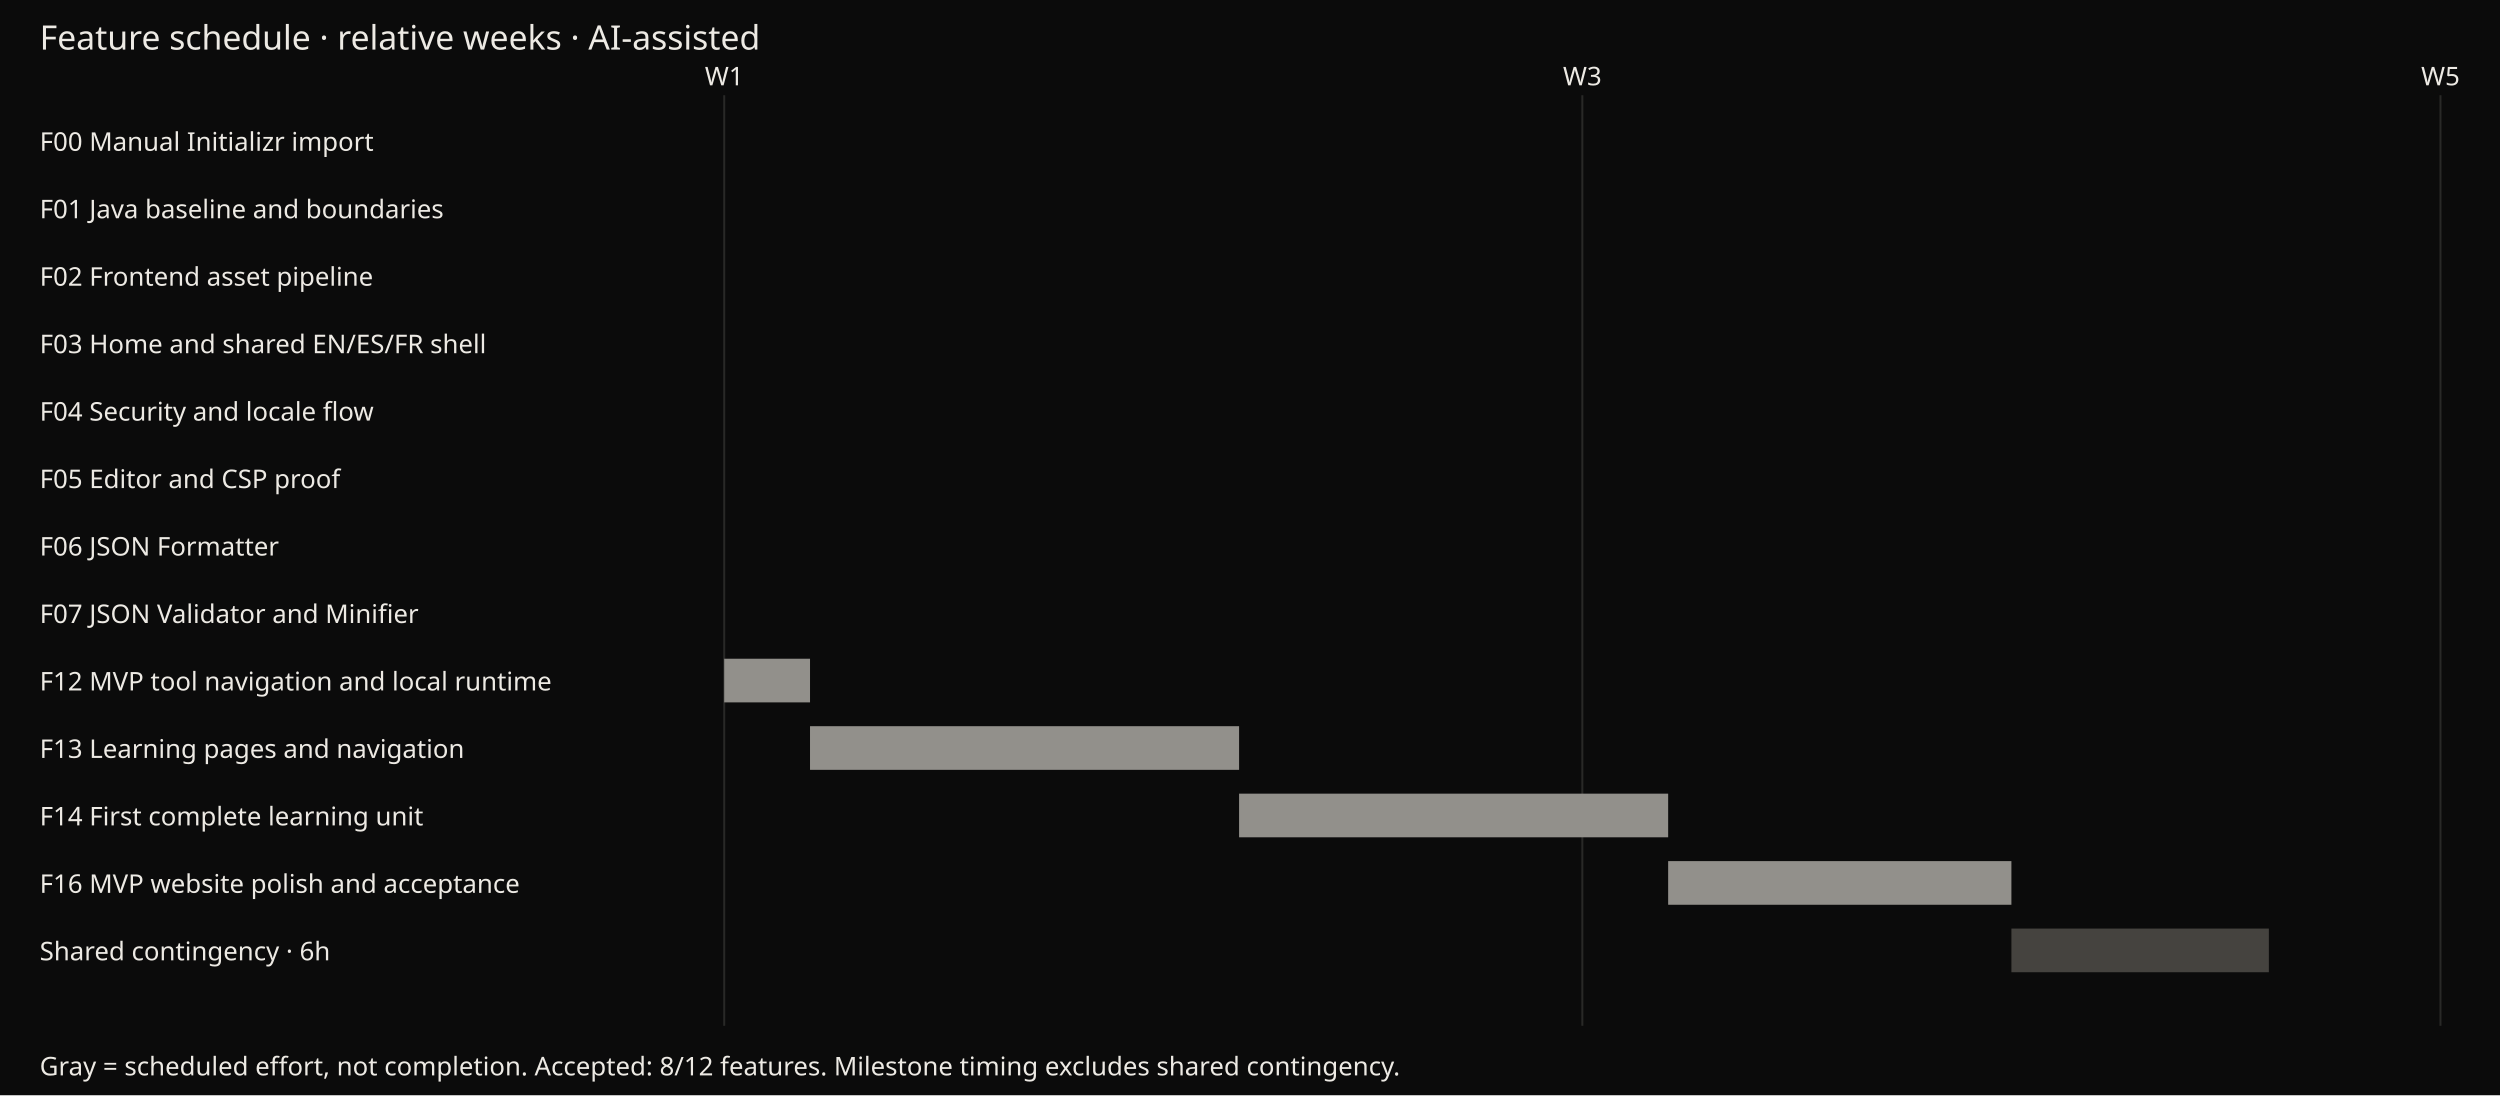
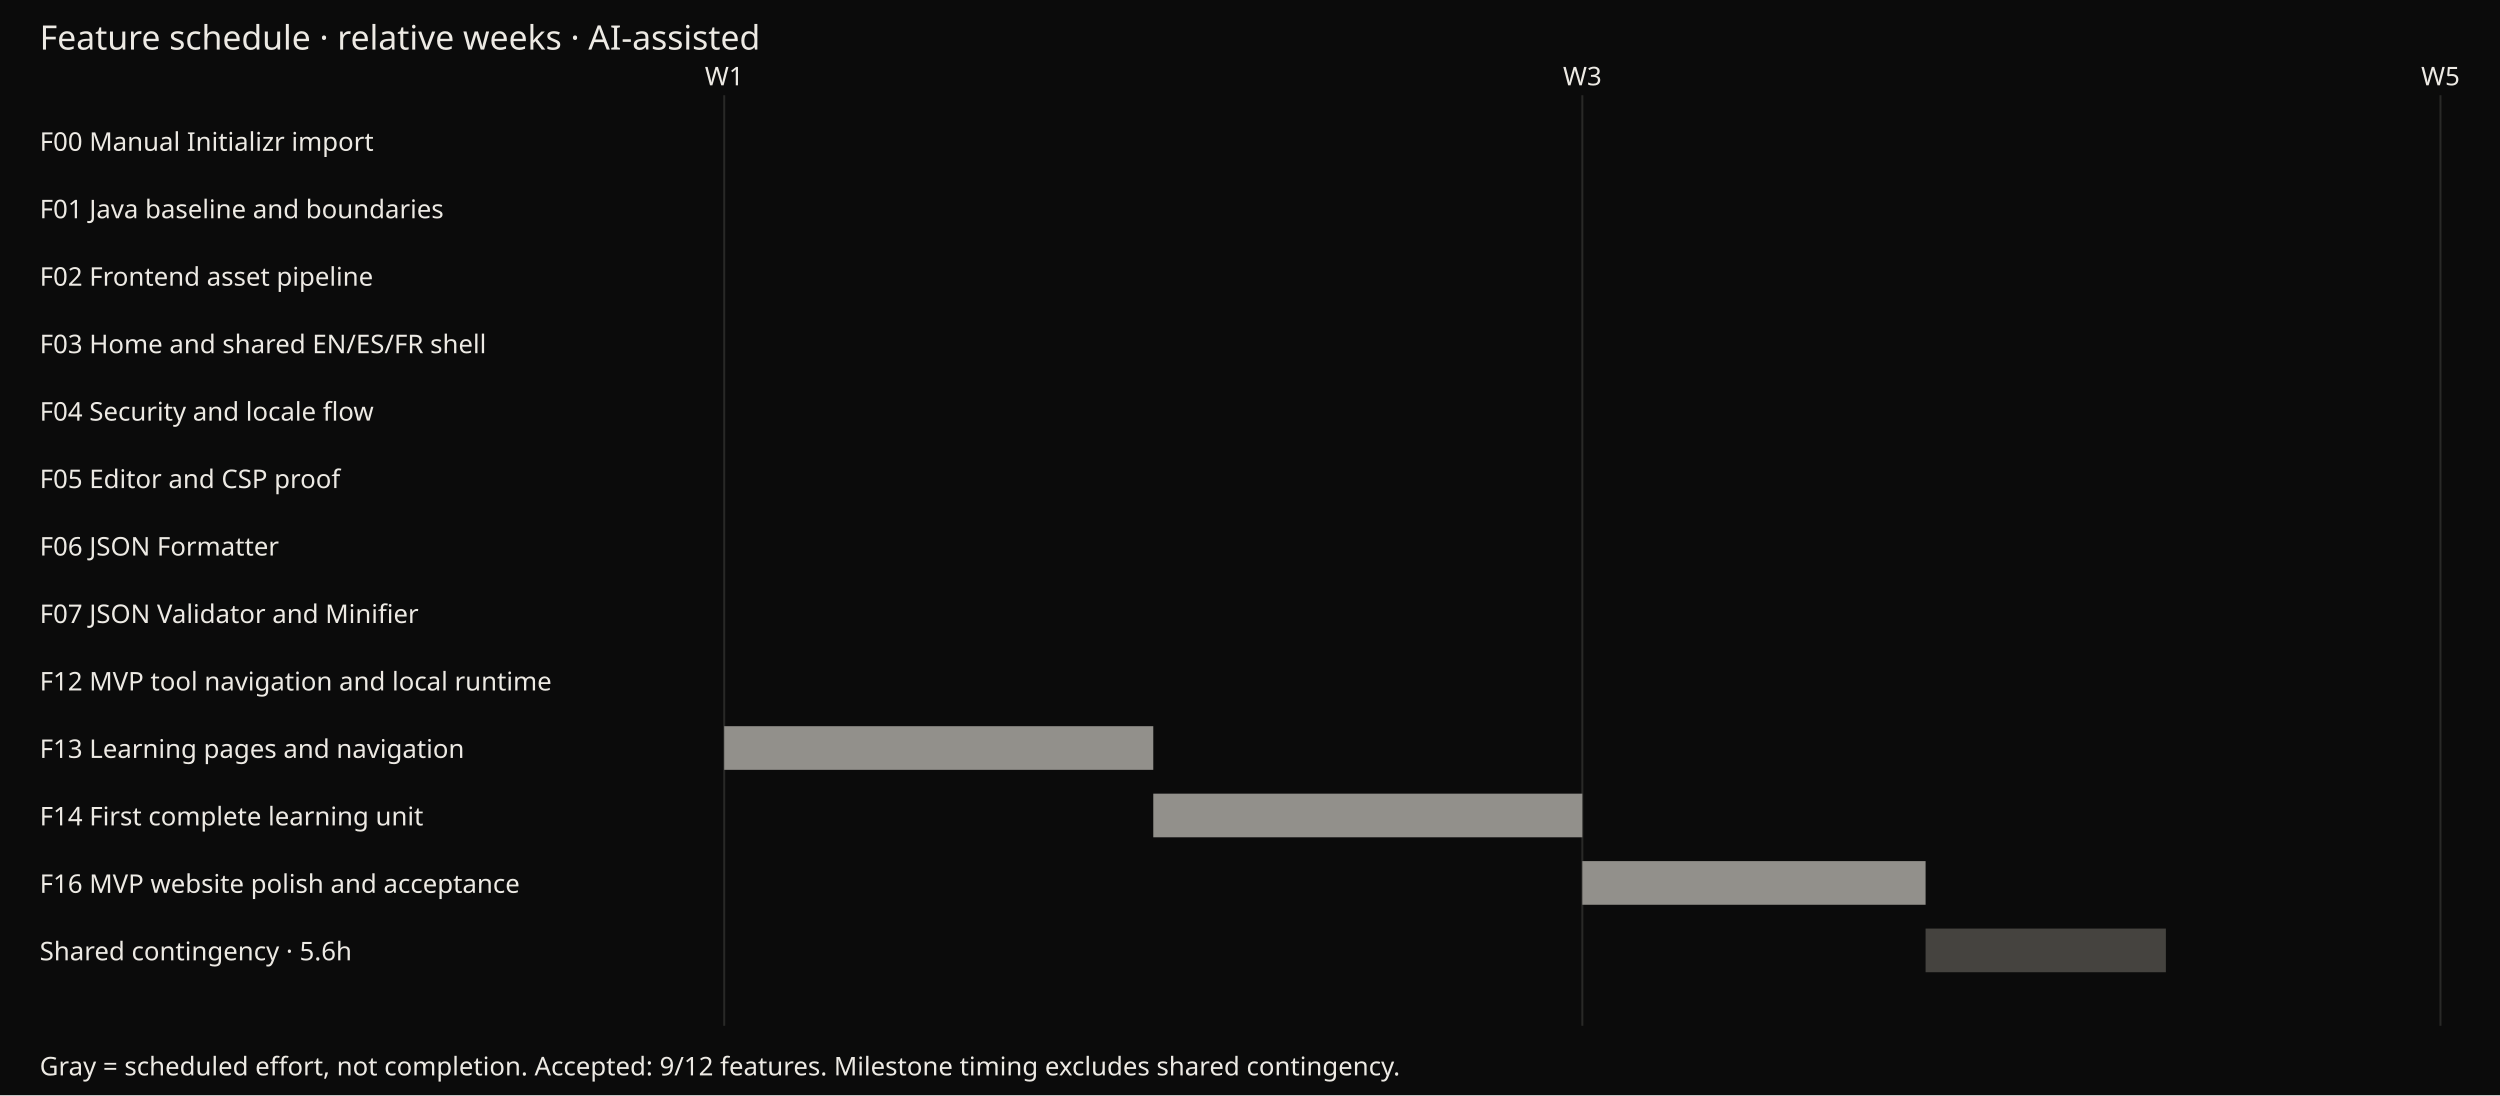
<svg xmlns="http://www.w3.org/2000/svg" viewBox="0 0 1260 552" role="img" aria-labelledby="title desc">
  <rect width="100%" height="100%" fill="#0b0b0b" />
  <g font-family="system-ui,sans-serif" font-size="13" fill="#edeae4">
    <text x="20" y="25" font-size="17">Feature schedule · relative weeks · AI-assisted</text>
    <path d="M365.0 48 V517" stroke="#292927" />
    <text x="365.0" y="43" text-anchor="middle">W1</text>
    <path d="M797.5 48 V517" stroke="#292927" />
    <text x="797.5" y="43" text-anchor="middle">W3</text>
    <path d="M1230.0 48 V517" stroke="#292927" />
    <text x="1230.0" y="43" text-anchor="middle">W5</text>
    <text x="20" y="76">F00 Manual Initializr import</text>
    <rect x="365.00" y="60" width="0.00" height="22" fill="#9bb7a1" />
    <text x="20" y="110">F01 Java baseline and boundaries</text>
    <rect x="365.00" y="94" width="0.00" height="22" fill="#9bb7a1" />
    <text x="20" y="144">F02 Frontend asset pipeline</text>
    <rect x="365.00" y="128" width="0.00" height="22" fill="#9bb7a1" />
    <text x="20" y="178">F03 Home and shared EN/ES/FR shell</text>
    <rect x="365.00" y="162" width="0.00" height="22" fill="#9bb7a1" />
    <text x="20" y="212">F04 Security and locale flow</text>
    <rect x="365.00" y="196" width="0.00" height="22" fill="#9bb7a1" />
    <text x="20" y="246">F05 Editor and CSP proof</text>
    <rect x="365.00" y="230" width="0.00" height="22" fill="#9bb7a1" />
    <text x="20" y="280">F06 JSON Formatter</text>
    <rect x="365.00" y="264" width="0.00" height="22" fill="#9bb7a1" />
    <text x="20" y="314">F07 JSON Validator and Minifier</text>
    <rect x="365.00" y="298" width="0.00" height="22" fill="#9bb7a1" />
    <text x="20" y="348">F12 MVP tool navigation and local runtime</text>
-     <rect x="365.00" y="332" width="43.25" height="22" fill="#92908b" />
+     <rect x="365.00" y="332" width="0.00" height="22" fill="#9bb7a1" />
    <text x="20" y="382">F13 Learning pages and navigation</text>
-     <rect x="408.25" y="366" width="216.25" height="22" fill="#92908b" />
+     <rect x="365.00" y="366" width="216.25" height="22" fill="#92908b" />
    <text x="20" y="416">F14 First complete learning unit</text>
-     <rect x="624.50" y="400" width="216.25" height="22" fill="#92908b" />
+     <rect x="581.25" y="400" width="216.25" height="22" fill="#92908b" />
    <text x="20" y="450">F16 MVP website polish and acceptance</text>
-     <rect x="840.75" y="434" width="173.00" height="22" fill="#92908b" />
-     <text x="20" y="484">Shared contingency · 6h</text>
-     <rect x="1013.75" y="468" width="129.75" height="22" fill="#45433f" />
-     <text x="20" y="542">Gray = scheduled effort, not completion. Accepted: 8/12 features. Milestone timing excludes shared contingency.</text>
+     <rect x="797.50" y="434" width="173.00" height="22" fill="#92908b" />
+     <text x="20" y="484">Shared contingency · 5.6h</text>
+     <rect x="970.50" y="468" width="121.10" height="22" fill="#45433f" />
+     <text x="20" y="542">Gray = scheduled effort, not completion. Accepted: 9/12 features. Milestone timing excludes shared contingency.</text>
  </g>
</svg>
